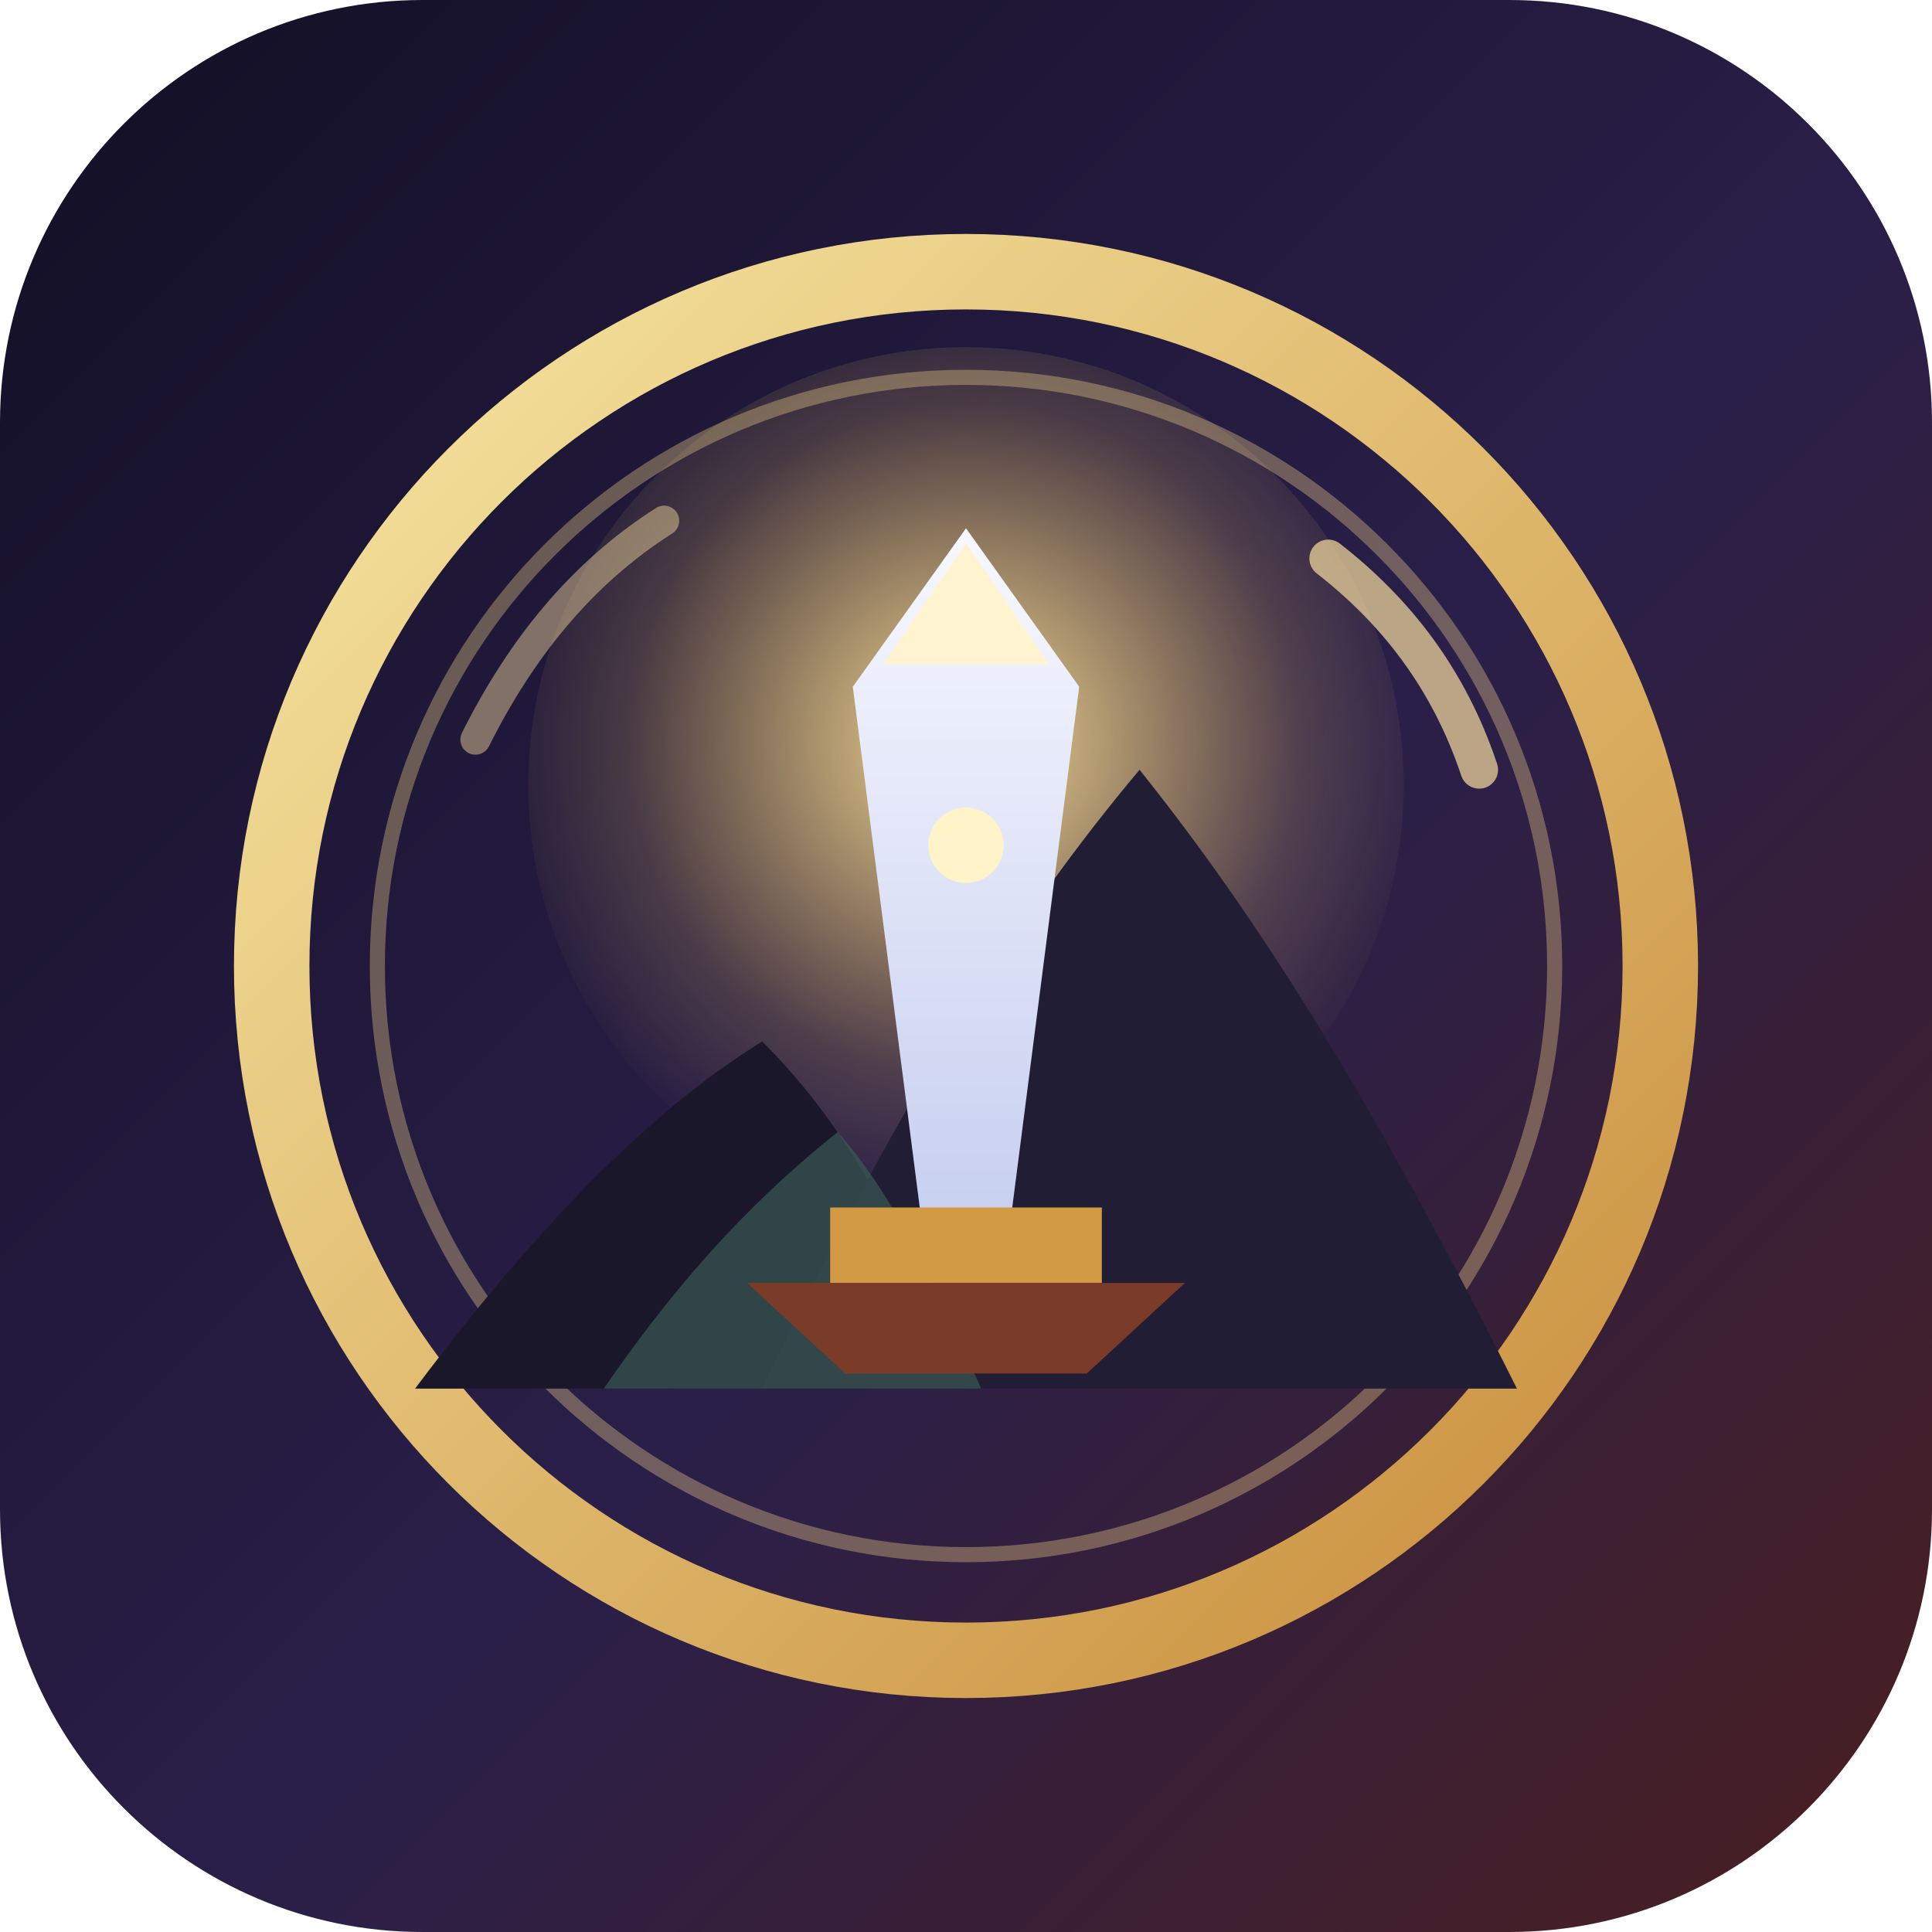
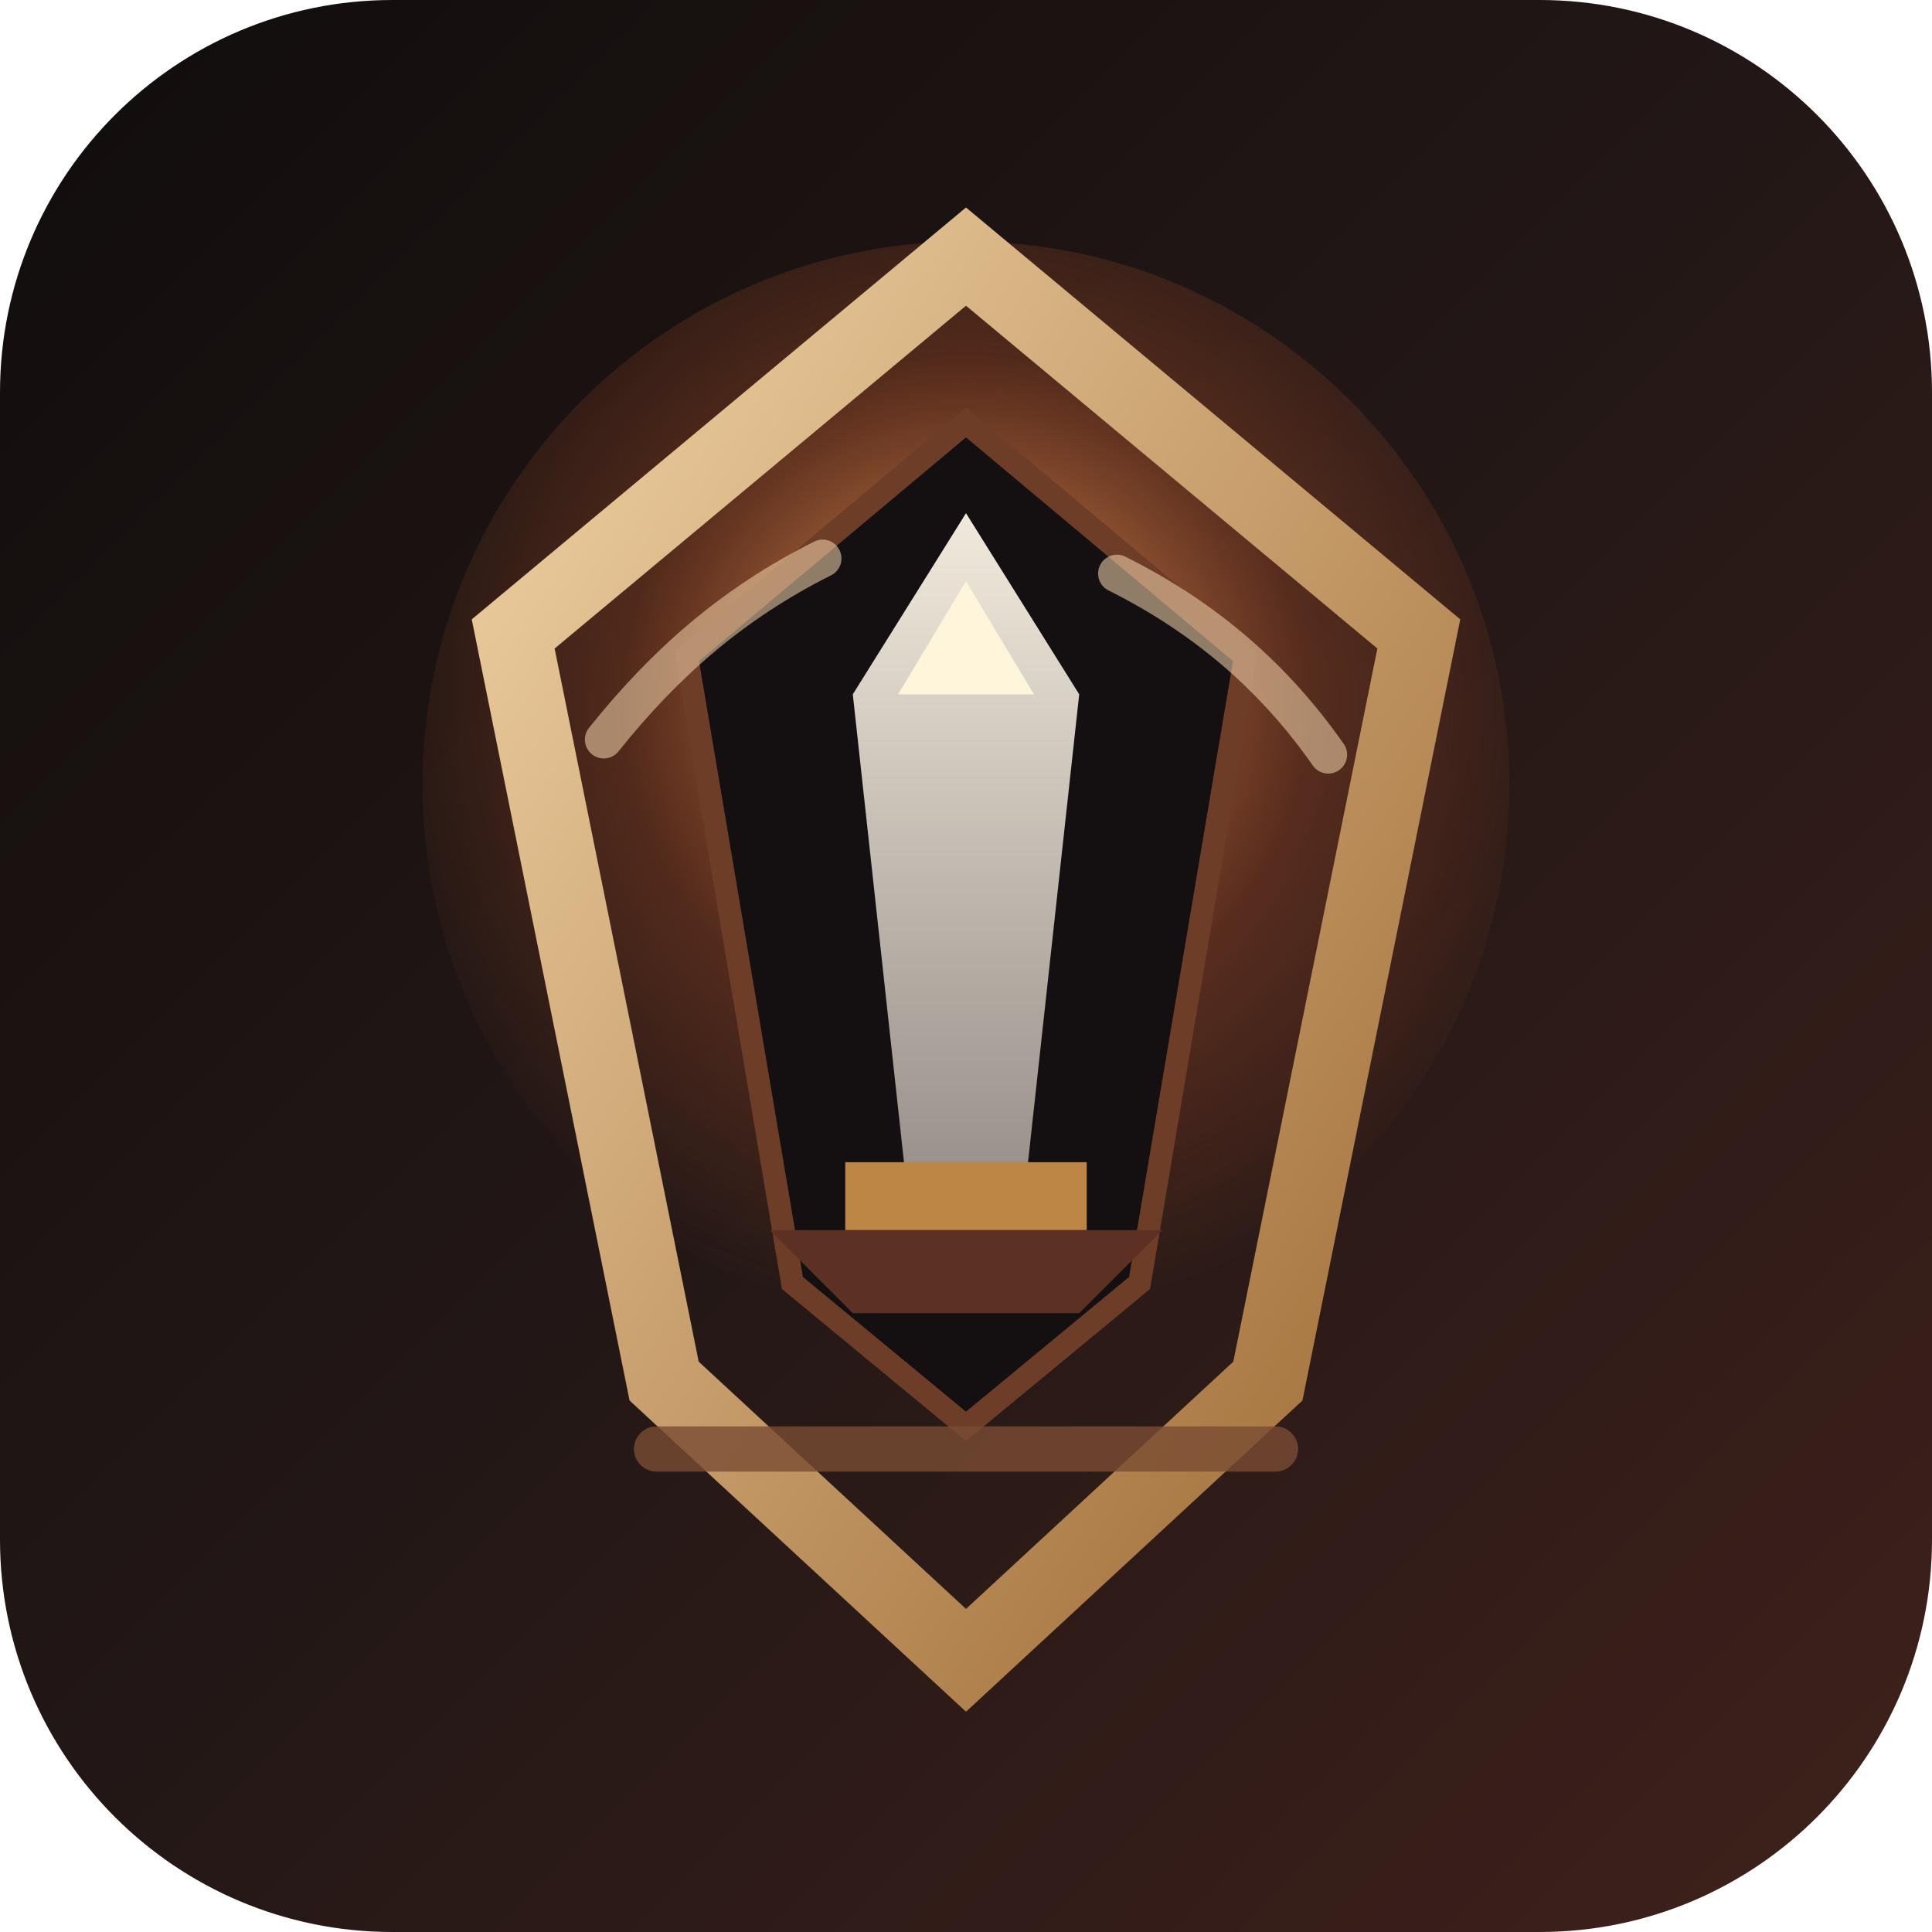
<svg xmlns="http://www.w3.org/2000/svg" viewBox="0 0 256 256" width="256" height="256">
  <defs>
    <linearGradient id="bg" x1="0" y1="0" x2="1" y2="1">
-       <stop offset="0%" stop-color="#120f24" />
-       <stop offset="55%" stop-color="#2a1f49" />
-       <stop offset="100%" stop-color="#4b1f1f" />
+       <stop offset="0%" stop-color="#100d0c" />
+       <stop offset="48%" stop-color="#221716" />
+       <stop offset="100%" stop-color="#40211b" />
    </linearGradient>
-     <linearGradient id="ring" x1="0" y1="0" x2="1" y2="1">
-       <stop offset="0%" stop-color="#f7e7a3" />
-       <stop offset="100%" stop-color="#c88c3a" />
+     <linearGradient id="metal" x1="0" y1="0" x2="0" y2="1">
+       <stop offset="0%" stop-color="#f1eadc" />
+       <stop offset="100%" stop-color="#98908a" />
    </linearGradient>
-     <linearGradient id="blade" x1="0" y1="0" x2="0" y2="1">
-       <stop offset="0%" stop-color="#f7f8ff" />
-       <stop offset="100%" stop-color="#c8d0f0" />
+     <linearGradient id="gold" x1="0" y1="0" x2="1" y2="1">
+       <stop offset="0%" stop-color="#f0d2a4" />
+       <stop offset="100%" stop-color="#9d6933" />
    </linearGradient>
-     <radialGradient id="glow" cx="50%" cy="45%" r="55%">
-       <stop offset="0%" stop-color="#ffe7a0" stop-opacity="0.95" />
-       <stop offset="70%" stop-color="#ffd36a" stop-opacity="0.18" />
-       <stop offset="100%" stop-color="#ffd36a" stop-opacity="0" />
+     <radialGradient id="ember" cx="50%" cy="42%" r="58%">
+       <stop offset="0%" stop-color="#ffb46a" stop-opacity="0.95" />
+       <stop offset="55%" stop-color="#d86130" stop-opacity="0.28" />
+       <stop offset="100%" stop-color="#d86130" stop-opacity="0" />
    </radialGradient>
  </defs>
-   <rect width="256" height="256" rx="56" fill="url(#bg)" />
-   <circle cx="128" cy="104" r="58" fill="url(#glow)" />
-   <circle cx="128" cy="128" r="92" fill="none" stroke="url(#ring)" stroke-width="10" />
-   <circle cx="128" cy="128" r="78" fill="none" stroke="#f5d88a" stroke-opacity="0.35" stroke-width="2" />
-   <path d="M55 184c18-24 33-38 46-46 10 10 18 23 27 46H55Z" fill="#1a172b" />
-   <path d="M101 184c18-38 34-63 50-82 16 20 31 44 50 82H101Z" fill="#211d35" />
-   <path d="M80 184c11-16 21-26 31-34 7 8 12 18 19 34H80Z" fill="#3d5f58" fill-opacity="0.65" />
-   <path d="M128 70 143 91 134 161 122 161 113 91Z" fill="url(#blade)" />
-   <path d="M117 88h22l-11-16Z" fill="#fff4cf" />
-   <path d="M110 160h36v10h-36Z" fill="#d29a42" />
-   <path d="M99 170h58l-13 12h-32Z" fill="#7a3c28" />
-   <circle cx="128" cy="112" r="5" fill="#fff3c9" />
-   <path d="M176 74c9 7 16 16 20 28" fill="none" stroke="#f8dea0" stroke-width="5" stroke-linecap="round" stroke-opacity="0.7" />
-   <path d="M63 98c6-12 14-22 25-29" fill="none" stroke="#f8dea0" stroke-width="4" stroke-linecap="round" stroke-opacity="0.45" />
+   <rect width="256" height="256" rx="52" fill="url(#bg)" />
+   <circle cx="128" cy="104" r="72" fill="url(#ember)" />
+   <path d="M128 34 188 84 168 183 128 220 88 183 68 84Z" fill="none" stroke="url(#gold)" stroke-width="10" />
+   <path d="M128 56 165 87 151 170 128 189 105 170 91 87Z" fill="#140f11" stroke="#6d3d28" stroke-width="3" />
+   <path d="M128 68 143 92 136 156 120 156 113 92Z" fill="url(#metal)" />
+   <path d="M112 154h32v9h-32Z" fill="#be8645" />
+   <path d="M102 163h52l-11 11h-30Z" fill="#5d3024" />
+   <path d="M119 92h18l-9-15Z" fill="#fff5db" />
+   <path d="M80 98c8-10 17-18 29-24" fill="none" stroke="#f5d7ad" stroke-width="5" stroke-linecap="round" stroke-opacity="0.55" />
+   <path d="M176 100c-7-10-16-18-28-24" fill="none" stroke="#f5d7ad" stroke-width="5" stroke-linecap="round" stroke-opacity="0.55" />
+   <path d="M87 192h82" fill="none" stroke="#7a4d33" stroke-width="6" stroke-linecap="round" stroke-opacity="0.8" />
</svg>
